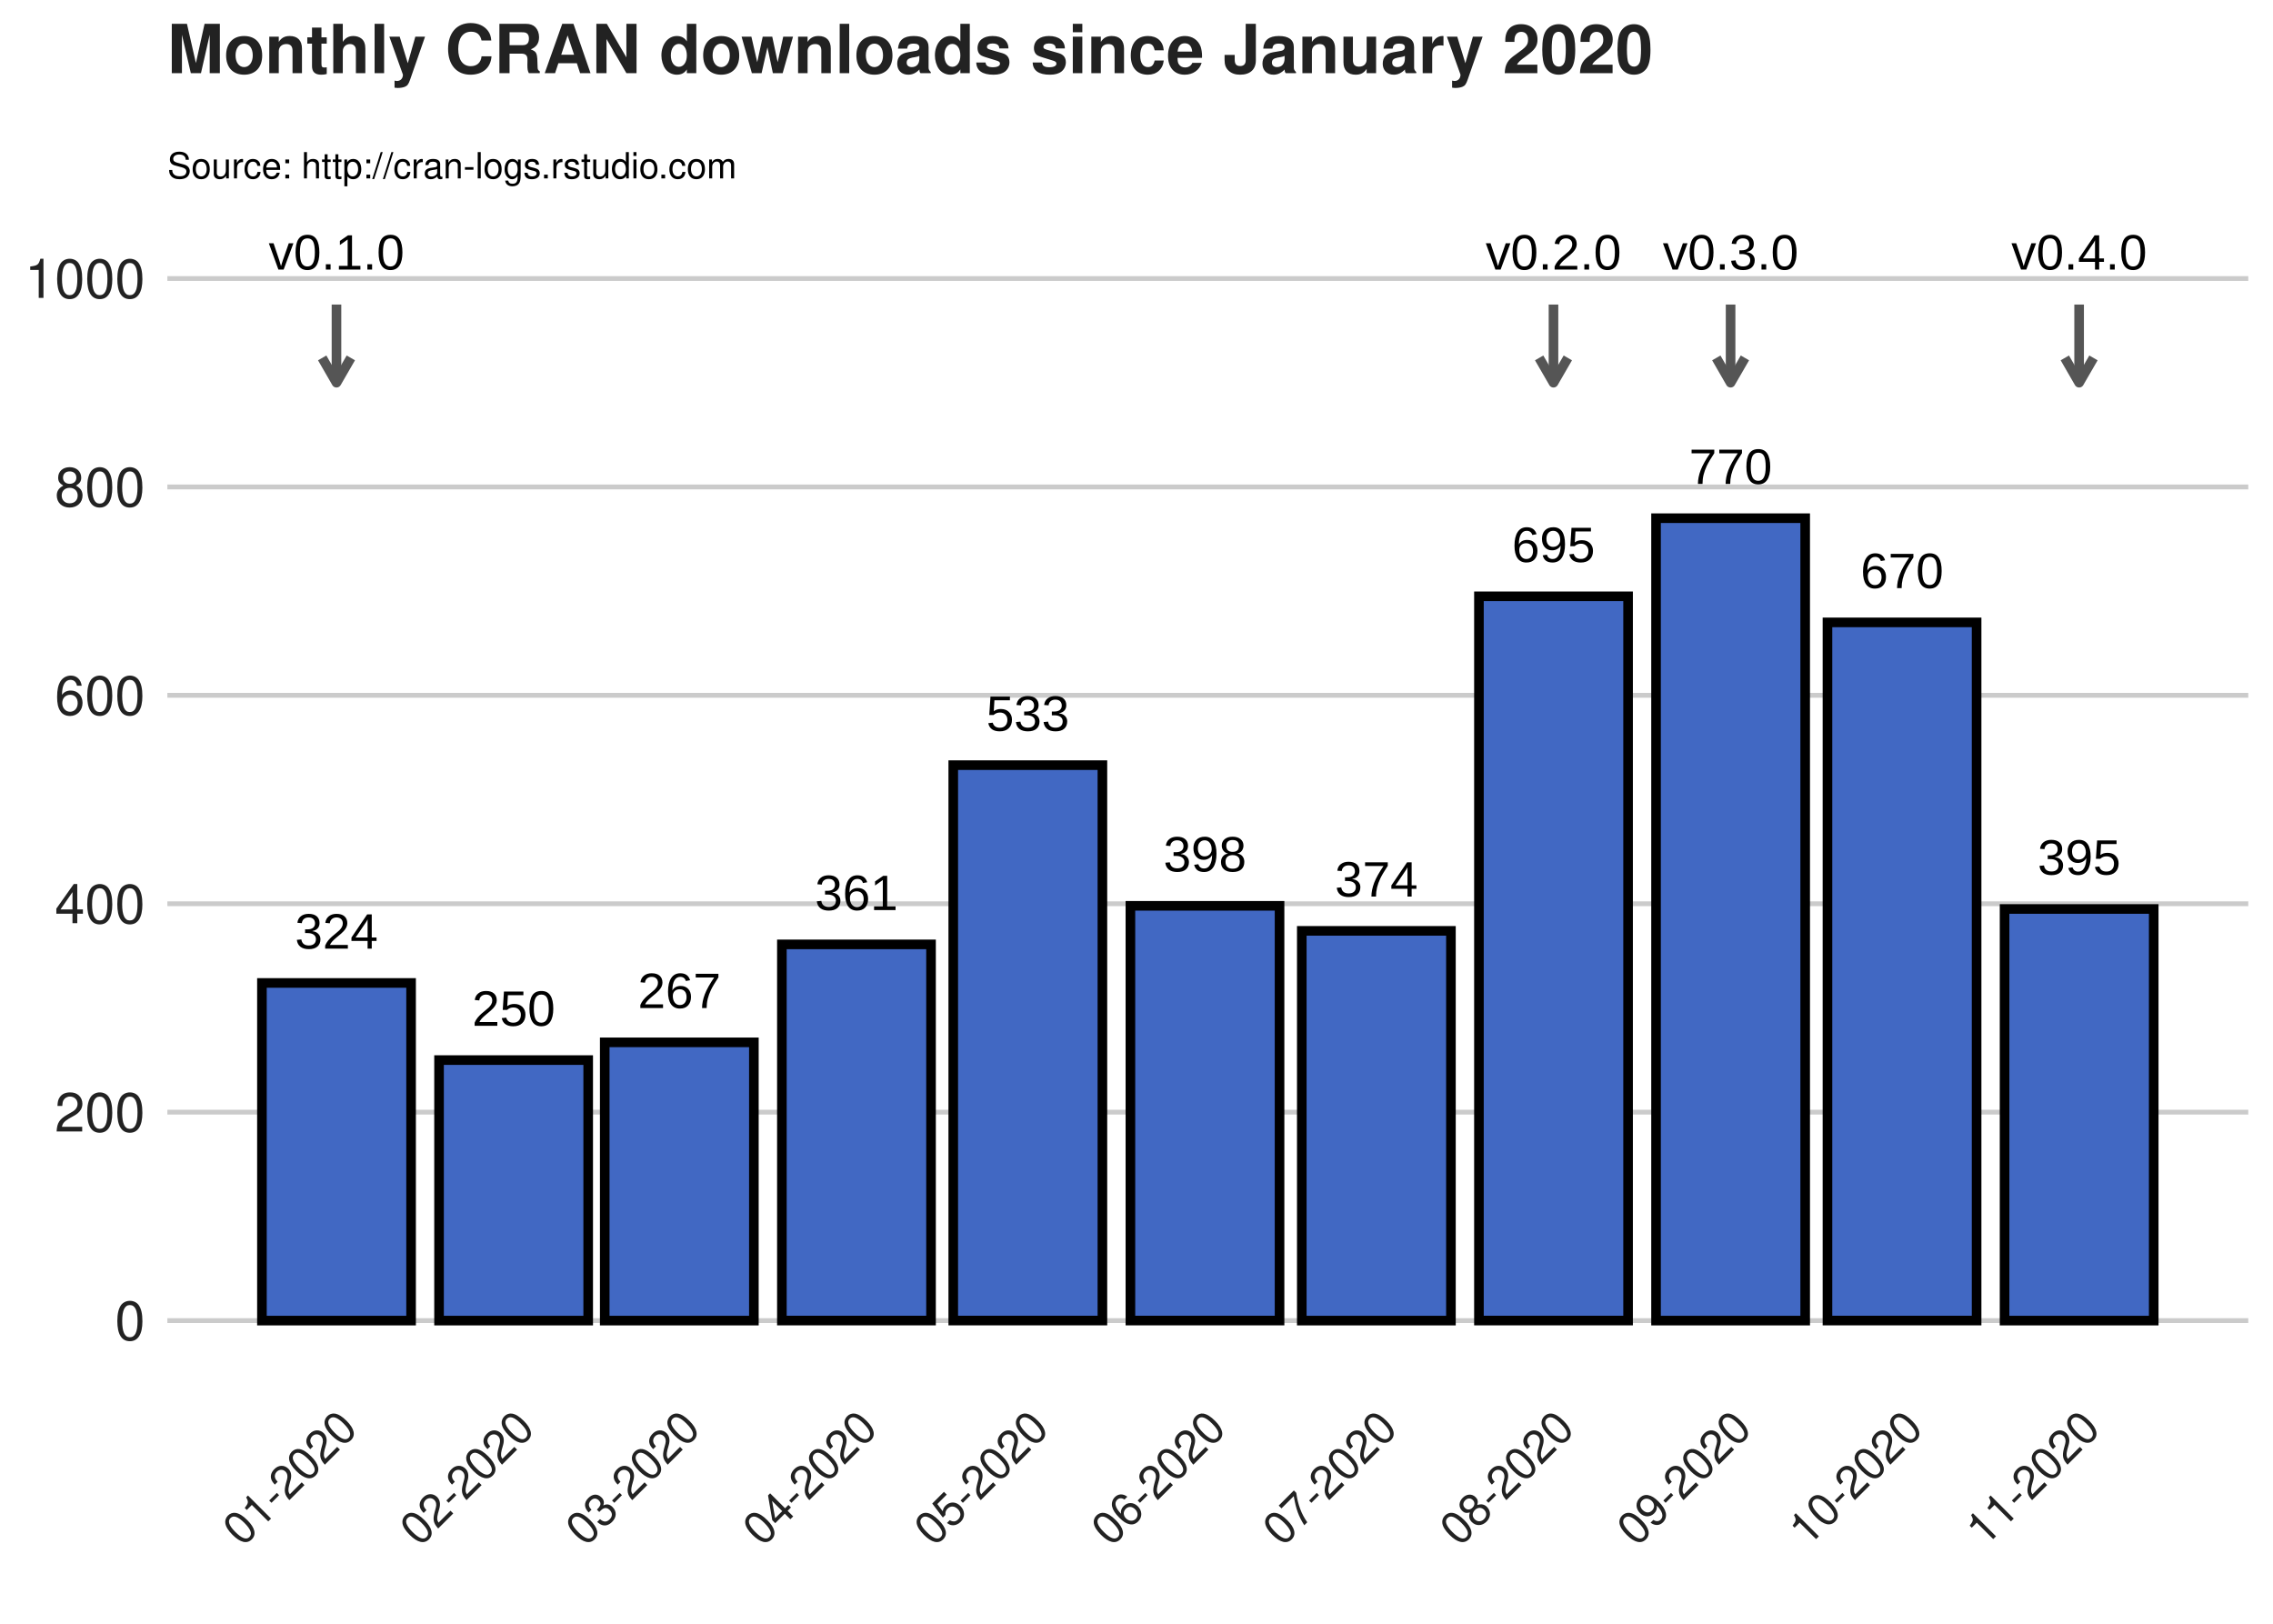
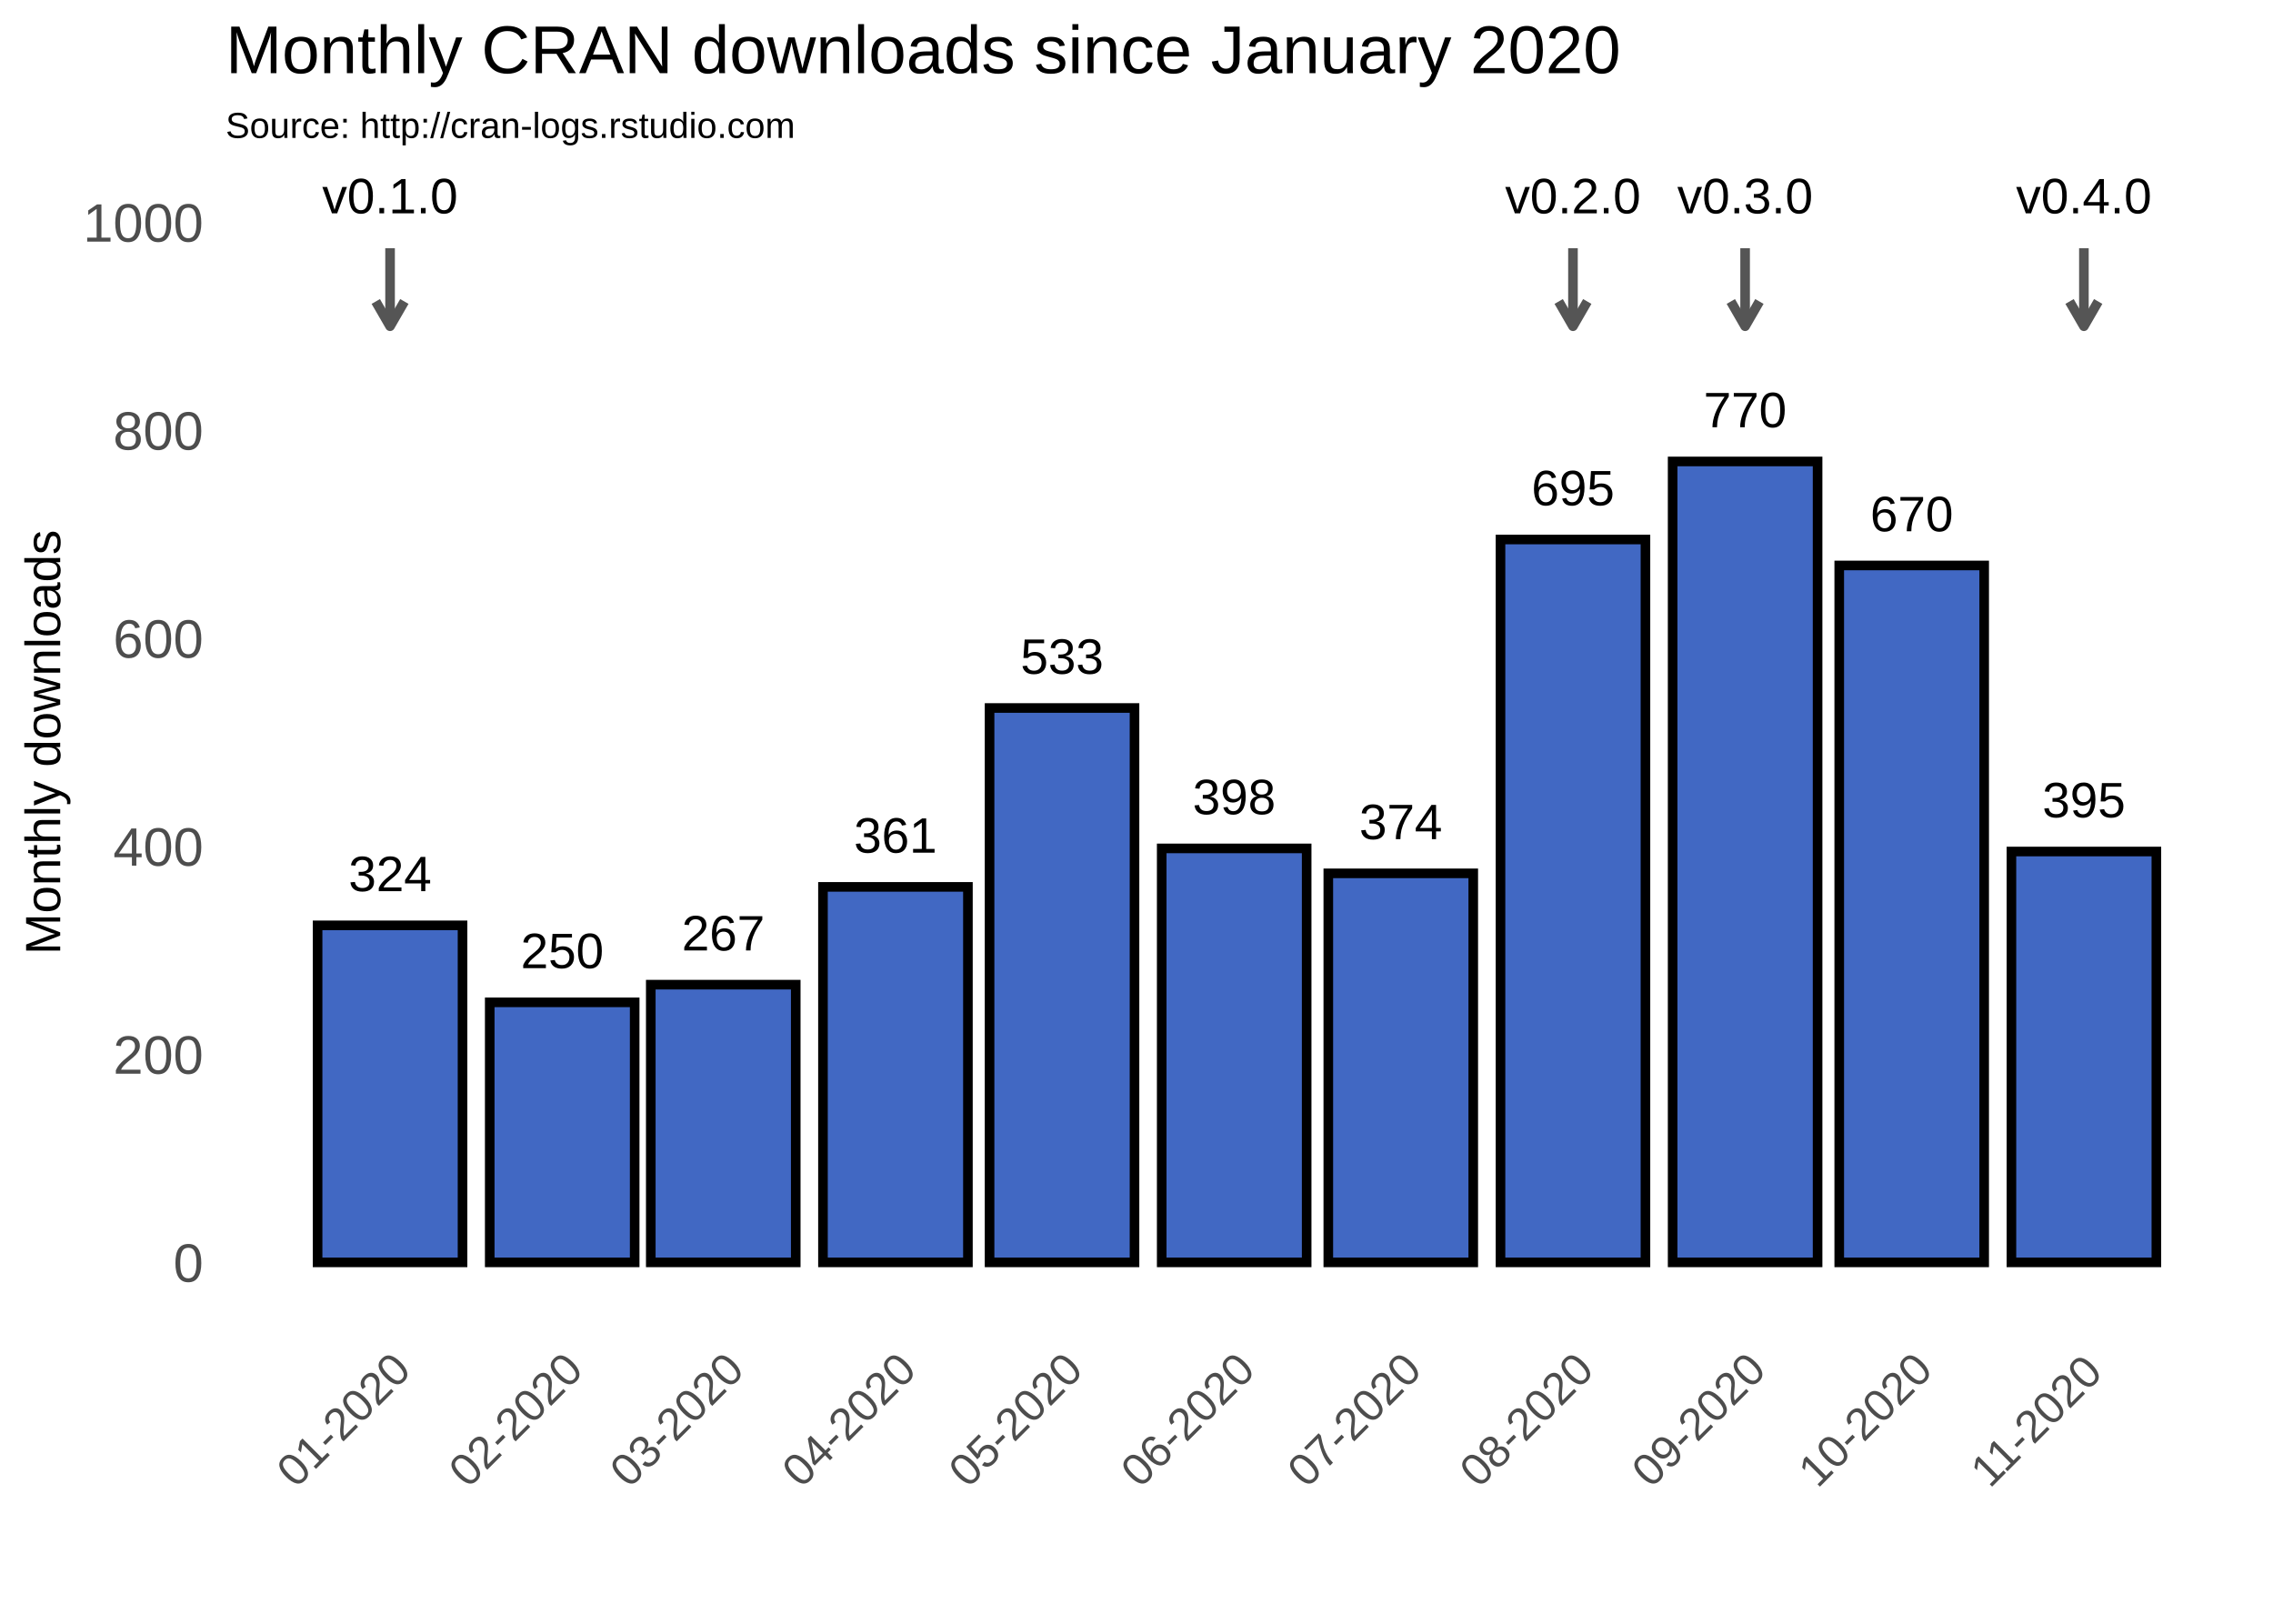
<svg xmlns="http://www.w3.org/2000/svg" viewBox="0 0 504.00 360.00">
  <defs>
    <style type="text/css">
    line, polyline, polygon, path, rect, circle {
      fill: none;
      stroke: #000000;
      stroke-linecap: round;
      stroke-linejoin: round;
      stroke-miterlimit: 10.00;
    }
  </style>
  </defs>
  <rect width="100%" height="100%" style="stroke: none; fill: #FFFFFF;" />
  <rect x="0.00" y="0" width="504.00" height="360.00" style="stroke-width: 1.07; stroke: #FFFFFF; fill: #FFFFFF;" />
  <defs>
-     <clipPath id="cpMzcuMTF8NDk4LjUyfDMwNC4zNHw1MC4yMA==">
-       <rect x="37.11" y="50.20" width="461.41" height="254.14" />
+     <clipPath id="cpNTAuMDN8NDk4LjUyfDI5MS40MXwzNy43NA==">
+       <rect x="50.03" y="37.74" width="448.49" height="253.67" />
    </clipPath>
  </defs>
-   <polyline points="37.11,292.79 498.52,292.79 " style="stroke-width: 1.07; stroke: #CBCBCB; stroke-linecap: butt;" clip-path="url(#cpMzcuMTF8NDk4LjUyfDMwNC4zNHw1MC4yMA==)" />
-   <polyline points="37.11,246.58 498.52,246.58 " style="stroke-width: 1.07; stroke: #CBCBCB; stroke-linecap: butt;" clip-path="url(#cpMzcuMTF8NDk4LjUyfDMwNC4zNHw1MC4yMA==)" />
-   <polyline points="37.11,200.37 498.52,200.37 " style="stroke-width: 1.07; stroke: #CBCBCB; stroke-linecap: butt;" clip-path="url(#cpMzcuMTF8NDk4LjUyfDMwNC4zNHw1MC4yMA==)" />
-   <polyline points="37.11,154.16 498.52,154.16 " style="stroke-width: 1.07; stroke: #CBCBCB; stroke-linecap: butt;" clip-path="url(#cpMzcuMTF8NDk4LjUyfDMwNC4zNHw1MC4yMA==)" />
-   <polyline points="37.11,107.96 498.52,107.96 " style="stroke-width: 1.07; stroke: #CBCBCB; stroke-linecap: butt;" clip-path="url(#cpMzcuMTF8NDk4LjUyfDMwNC4zNHw1MC4yMA==)" />
-   <polyline points="37.11,61.75 498.52,61.75 " style="stroke-width: 1.07; stroke: #CBCBCB; stroke-linecap: butt;" clip-path="url(#cpMzcuMTF8NDk4LjUyfDMwNC4zNHw1MC4yMA==)" />
-   <rect x="58.08" y="217.93" width="33.07" height="74.86" style="stroke-width: 2.13; stroke-linecap: square; stroke-linejoin: miter; fill: #4168C3;" clip-path="url(#cpMzcuMTF8NDk4LjUyfDMwNC4zNHw1MC4yMA==)" />
-   <rect x="97.35" y="235.03" width="33.07" height="57.76" style="stroke-width: 2.13; stroke-linecap: square; stroke-linejoin: miter; fill: #4168C3;" clip-path="url(#cpMzcuMTF8NDk4LjUyfDMwNC4zNHw1MC4yMA==)" />
-   <rect x="134.09" y="231.10" width="33.07" height="61.69" style="stroke-width: 2.13; stroke-linecap: square; stroke-linejoin: miter; fill: #4168C3;" clip-path="url(#cpMzcuMTF8NDk4LjUyfDMwNC4zNHw1MC4yMA==)" />
-   <rect x="173.37" y="209.38" width="33.07" height="83.40" style="stroke-width: 2.13; stroke-linecap: square; stroke-linejoin: miter; fill: #4168C3;" clip-path="url(#cpMzcuMTF8NDk4LjUyfDMwNC4zNHw1MC4yMA==)" />
-   <rect x="211.37" y="169.64" width="33.07" height="123.14" style="stroke-width: 2.13; stroke-linecap: square; stroke-linejoin: miter; fill: #4168C3;" clip-path="url(#cpMzcuMTF8NDk4LjUyfDMwNC4zNHw1MC4yMA==)" />
-   <rect x="250.65" y="200.83" width="33.07" height="91.95" style="stroke-width: 2.13; stroke-linecap: square; stroke-linejoin: miter; fill: #4168C3;" clip-path="url(#cpMzcuMTF8NDk4LjUyfDMwNC4zNHw1MC4yMA==)" />
-   <rect x="288.65" y="206.38" width="33.07" height="86.41" style="stroke-width: 2.13; stroke-linecap: square; stroke-linejoin: miter; fill: #4168C3;" clip-path="url(#cpMzcuMTF8NDk4LjUyfDMwNC4zNHw1MC4yMA==)" />
-   <rect x="327.93" y="132.21" width="33.07" height="160.57" style="stroke-width: 2.13; stroke-linecap: square; stroke-linejoin: miter; fill: #4168C3;" clip-path="url(#cpMzcuMTF8NDk4LjUyfDMwNC4zNHw1MC4yMA==)" />
-   <rect x="367.20" y="114.89" width="33.07" height="177.90" style="stroke-width: 2.13; stroke-linecap: square; stroke-linejoin: miter; fill: #4168C3;" clip-path="url(#cpMzcuMTF8NDk4LjUyfDMwNC4zNHw1MC4yMA==)" />
-   <rect x="405.21" y="137.99" width="33.07" height="154.79" style="stroke-width: 2.13; stroke-linecap: square; stroke-linejoin: miter; fill: #4168C3;" clip-path="url(#cpMzcuMTF8NDk4LjUyfDMwNC4zNHw1MC4yMA==)" />
-   <rect x="444.48" y="201.53" width="33.07" height="91.26" style="stroke-width: 2.13; stroke-linecap: square; stroke-linejoin: miter; fill: #4168C3;" clip-path="url(#cpMzcuMTF8NDk4LjUyfDMwNC4zNHw1MC4yMA==)" />
-   <g clip-path="url(#cpMzcuMTF8NDk4LjUyfDMwNC4zNHw1MC4yMA==)">
-     <text x="65.40" y="210.33" style="font-size: 11.04px; font-family: Arial;" textLength="18.42px" lengthAdjust="spacingAndGlyphs">324</text>
+   <polyline points="50.03,256.82 498.52,256.82 " style="stroke-width: 0.53; stroke: #FFFFFF; stroke-linecap: butt;" clip-path="url(#cpNTAuMDN8NDk4LjUyfDI5MS40MXwzNy43NA==)" />
+   <polyline points="50.03,210.70 498.52,210.70 " style="stroke-width: 0.53; stroke: #FFFFFF; stroke-linecap: butt;" clip-path="url(#cpNTAuMDN8NDk4LjUyfDI5MS40MXwzNy43NA==)" />
+   <polyline points="50.03,164.58 498.52,164.58 " style="stroke-width: 0.53; stroke: #FFFFFF; stroke-linecap: butt;" clip-path="url(#cpNTAuMDN8NDk4LjUyfDI5MS40MXwzNy43NA==)" />
+   <polyline points="50.03,118.45 498.52,118.45 " style="stroke-width: 0.53; stroke: #FFFFFF; stroke-linecap: butt;" clip-path="url(#cpNTAuMDN8NDk4LjUyfDI5MS40MXwzNy43NA==)" />
+   <polyline points="50.03,72.33 498.52,72.33 " style="stroke-width: 0.53; stroke: #FFFFFF; stroke-linecap: butt;" clip-path="url(#cpNTAuMDN8NDk4LjUyfDI5MS40MXwzNy43NA==)" />
+   <polyline points="67.40,291.41 67.40,37.74 " style="stroke-width: 0.53; stroke: #FFFFFF; stroke-linecap: butt;" clip-path="url(#cpNTAuMDN8NDk4LjUyfDI5MS40MXwzNy43NA==)" />
+   <polyline points="105.58,291.41 105.58,37.74 " style="stroke-width: 0.53; stroke: #FFFFFF; stroke-linecap: butt;" clip-path="url(#cpNTAuMDN8NDk4LjUyfDI5MS40MXwzNy43NA==)" />
+   <polyline points="142.52,291.41 142.52,37.74 " style="stroke-width: 0.53; stroke: #FFFFFF; stroke-linecap: butt;" clip-path="url(#cpNTAuMDN8NDk4LjUyfDI5MS40MXwzNy43NA==)" />
+   <polyline points="179.46,291.41 179.46,37.74 " style="stroke-width: 0.53; stroke: #FFFFFF; stroke-linecap: butt;" clip-path="url(#cpNTAuMDN8NDk4LjUyfDI5MS40MXwzNy43NA==)" />
+   <polyline points="217.02,291.41 217.02,37.74 " style="stroke-width: 0.53; stroke: #FFFFFF; stroke-linecap: butt;" clip-path="url(#cpNTAuMDN8NDk4LjUyfDI5MS40MXwzNy43NA==)" />
+   <polyline points="254.58,291.41 254.58,37.74 " style="stroke-width: 0.53; stroke: #FFFFFF; stroke-linecap: butt;" clip-path="url(#cpNTAuMDN8NDk4LjUyfDI5MS40MXwzNy43NA==)" />
+   <polyline points="292.13,291.41 292.13,37.74 " style="stroke-width: 0.53; stroke: #FFFFFF; stroke-linecap: butt;" clip-path="url(#cpNTAuMDN8NDk4LjUyfDI5MS40MXwzNy43NA==)" />
+   <polyline points="329.69,291.41 329.69,37.74 " style="stroke-width: 0.53; stroke: #FFFFFF; stroke-linecap: butt;" clip-path="url(#cpNTAuMDN8NDk4LjUyfDI5MS40MXwzNy43NA==)" />
+   <polyline points="367.86,291.41 367.86,37.74 " style="stroke-width: 0.53; stroke: #FFFFFF; stroke-linecap: butt;" clip-path="url(#cpNTAuMDN8NDk4LjUyfDI5MS40MXwzNy43NA==)" />
+   <polyline points="405.42,291.41 405.42,37.74 " style="stroke-width: 0.53; stroke: #FFFFFF; stroke-linecap: butt;" clip-path="url(#cpNTAuMDN8NDk4LjUyfDI5MS40MXwzNy43NA==)" />
+   <polyline points="442.98,291.41 442.98,37.74 " style="stroke-width: 0.53; stroke: #FFFFFF; stroke-linecap: butt;" clip-path="url(#cpNTAuMDN8NDk4LjUyfDI5MS40MXwzNy43NA==)" />
+   <polyline points="481.15,291.41 481.15,37.74 " style="stroke-width: 0.53; stroke: #FFFFFF; stroke-linecap: butt;" clip-path="url(#cpNTAuMDN8NDk4LjUyfDI5MS40MXwzNy43NA==)" />
+   <polyline points="50.03,279.88 498.52,279.88 " style="stroke-width: 1.07; stroke: #FFFFFF; stroke-linecap: butt;" clip-path="url(#cpNTAuMDN8NDk4LjUyfDI5MS40MXwzNy43NA==)" />
+   <polyline points="50.03,233.76 498.52,233.76 " style="stroke-width: 1.07; stroke: #FFFFFF; stroke-linecap: butt;" clip-path="url(#cpNTAuMDN8NDk4LjUyfDI5MS40MXwzNy43NA==)" />
+   <polyline points="50.03,187.64 498.52,187.64 " style="stroke-width: 1.07; stroke: #FFFFFF; stroke-linecap: butt;" clip-path="url(#cpNTAuMDN8NDk4LjUyfDI5MS40MXwzNy43NA==)" />
+   <polyline points="50.03,141.51 498.52,141.51 " style="stroke-width: 1.07; stroke: #FFFFFF; stroke-linecap: butt;" clip-path="url(#cpNTAuMDN8NDk4LjUyfDI5MS40MXwzNy43NA==)" />
+   <polyline points="50.03,95.39 498.52,95.39 " style="stroke-width: 1.07; stroke: #FFFFFF; stroke-linecap: butt;" clip-path="url(#cpNTAuMDN8NDk4LjUyfDI5MS40MXwzNy43NA==)" />
+   <polyline points="50.03,49.27 498.52,49.27 " style="stroke-width: 1.07; stroke: #FFFFFF; stroke-linecap: butt;" clip-path="url(#cpNTAuMDN8NDk4LjUyfDI5MS40MXwzNy43NA==)" />
+   <polyline points="86.49,291.41 86.49,37.74 " style="stroke-width: 1.07; stroke: #FFFFFF; stroke-linecap: butt;" clip-path="url(#cpNTAuMDN8NDk4LjUyfDI5MS40MXwzNy43NA==)" />
+   <polyline points="124.66,291.41 124.66,37.74 " style="stroke-width: 1.07; stroke: #FFFFFF; stroke-linecap: butt;" clip-path="url(#cpNTAuMDN8NDk4LjUyfDI5MS40MXwzNy43NA==)" />
+   <polyline points="160.37,291.41 160.37,37.74 " style="stroke-width: 1.07; stroke: #FFFFFF; stroke-linecap: butt;" clip-path="url(#cpNTAuMDN8NDk4LjUyfDI5MS40MXwzNy43NA==)" />
+   <polyline points="198.55,291.41 198.55,37.74 " style="stroke-width: 1.07; stroke: #FFFFFF; stroke-linecap: butt;" clip-path="url(#cpNTAuMDN8NDk4LjUyfDI5MS40MXwzNy43NA==)" />
+   <polyline points="235.49,291.41 235.49,37.74 " style="stroke-width: 1.07; stroke: #FFFFFF; stroke-linecap: butt;" clip-path="url(#cpNTAuMDN8NDk4LjUyfDI5MS40MXwzNy43NA==)" />
+   <polyline points="273.66,291.41 273.66,37.74 " style="stroke-width: 1.07; stroke: #FFFFFF; stroke-linecap: butt;" clip-path="url(#cpNTAuMDN8NDk4LjUyfDI5MS40MXwzNy43NA==)" />
+   <polyline points="310.60,291.41 310.60,37.74 " style="stroke-width: 1.07; stroke: #FFFFFF; stroke-linecap: butt;" clip-path="url(#cpNTAuMDN8NDk4LjUyfDI5MS40MXwzNy43NA==)" />
+   <polyline points="348.78,291.41 348.78,37.74 " style="stroke-width: 1.07; stroke: #FFFFFF; stroke-linecap: butt;" clip-path="url(#cpNTAuMDN8NDk4LjUyfDI5MS40MXwzNy43NA==)" />
+   <polyline points="386.95,291.41 386.95,37.74 " style="stroke-width: 1.07; stroke: #FFFFFF; stroke-linecap: butt;" clip-path="url(#cpNTAuMDN8NDk4LjUyfDI5MS40MXwzNy43NA==)" />
+   <polyline points="423.89,291.41 423.89,37.74 " style="stroke-width: 1.07; stroke: #FFFFFF; stroke-linecap: butt;" clip-path="url(#cpNTAuMDN8NDk4LjUyfDI5MS40MXwzNy43NA==)" />
+   <polyline points="462.07,291.41 462.07,37.74 " style="stroke-width: 1.07; stroke: #FFFFFF; stroke-linecap: butt;" clip-path="url(#cpNTAuMDN8NDk4LjUyfDI5MS40MXwzNy43NA==)" />
+   <rect x="70.42" y="205.16" width="32.14" height="74.72" style="stroke-width: 2.13; stroke-linecap: square; stroke-linejoin: miter; fill: #4168C3;" clip-path="url(#cpNTAuMDN8NDk4LjUyfDI5MS40MXwzNy43NA==)" />
+   <rect x="108.59" y="222.23" width="32.14" height="57.65" style="stroke-width: 2.13; stroke-linecap: square; stroke-linejoin: miter; fill: #4168C3;" clip-path="url(#cpNTAuMDN8NDk4LjUyfDI5MS40MXwzNy43NA==)" />
+   <rect x="144.30" y="218.31" width="32.14" height="61.57" style="stroke-width: 2.13; stroke-linecap: square; stroke-linejoin: miter; fill: #4168C3;" clip-path="url(#cpNTAuMDN8NDk4LjUyfDI5MS40MXwzNy43NA==)" />
+   <rect x="182.48" y="196.63" width="32.14" height="83.25" style="stroke-width: 2.13; stroke-linecap: square; stroke-linejoin: miter; fill: #4168C3;" clip-path="url(#cpNTAuMDN8NDk4LjUyfDI5MS40MXwzNy43NA==)" />
+   <rect x="219.42" y="156.97" width="32.14" height="122.91" style="stroke-width: 2.13; stroke-linecap: square; stroke-linejoin: miter; fill: #4168C3;" clip-path="url(#cpNTAuMDN8NDk4LjUyfDI5MS40MXwzNy43NA==)" />
+   <rect x="257.59" y="188.10" width="32.14" height="91.78" style="stroke-width: 2.13; stroke-linecap: square; stroke-linejoin: miter; fill: #4168C3;" clip-path="url(#cpNTAuMDN8NDk4LjUyfDI5MS40MXwzNy43NA==)" />
+   <rect x="294.53" y="193.63" width="32.14" height="86.25" style="stroke-width: 2.13; stroke-linecap: square; stroke-linejoin: miter; fill: #4168C3;" clip-path="url(#cpNTAuMDN8NDk4LjUyfDI5MS40MXwzNy43NA==)" />
+   <rect x="332.71" y="119.61" width="32.14" height="160.27" style="stroke-width: 2.13; stroke-linecap: square; stroke-linejoin: miter; fill: #4168C3;" clip-path="url(#cpNTAuMDN8NDk4LjUyfDI5MS40MXwzNy43NA==)" />
+   <rect x="370.88" y="102.31" width="32.14" height="177.57" style="stroke-width: 2.13; stroke-linecap: square; stroke-linejoin: miter; fill: #4168C3;" clip-path="url(#cpNTAuMDN8NDk4LjUyfDI5MS40MXwzNy43NA==)" />
+   <rect x="407.82" y="125.37" width="32.14" height="154.51" style="stroke-width: 2.13; stroke-linecap: square; stroke-linejoin: miter; fill: #4168C3;" clip-path="url(#cpNTAuMDN8NDk4LjUyfDI5MS40MXwzNy43NA==)" />
+   <rect x="446.00" y="188.79" width="32.14" height="91.09" style="stroke-width: 2.13; stroke-linecap: square; stroke-linejoin: miter; fill: #4168C3;" clip-path="url(#cpNTAuMDN8NDk4LjUyfDI5MS40MXwzNy43NA==)" />
+   <g clip-path="url(#cpNTAuMDN8NDk4LjUyfDI5MS40MXwzNy43NA==)">
+     <text x="77.28" y="197.58" style="font-size: 11.04px; font-family: Arial;" textLength="18.42px" lengthAdjust="spacingAndGlyphs">324</text>
  </g>
-   <g clip-path="url(#cpMzcuMTF8NDk4LjUyfDMwNC4zNHw1MC4yMA==)">
-     <text x="104.68" y="227.43" style="font-size: 11.04px; font-family: Arial;" textLength="18.42px" lengthAdjust="spacingAndGlyphs">250</text>
+   <g clip-path="url(#cpNTAuMDN8NDk4LjUyfDI5MS40MXwzNy43NA==)">
+     <text x="115.45" y="214.65" style="font-size: 11.04px; font-family: Arial;" textLength="18.42px" lengthAdjust="spacingAndGlyphs">250</text>
  </g>
-   <g clip-path="url(#cpMzcuMTF8NDk4LjUyfDMwNC4zNHw1MC4yMA==)">
-     <text x="141.42" y="223.50" style="font-size: 11.04px; font-family: Arial;" textLength="18.42px" lengthAdjust="spacingAndGlyphs">267</text>
+   <g clip-path="url(#cpNTAuMDN8NDk4LjUyfDI5MS40MXwzNy43NA==)">
+     <text x="151.16" y="210.73" style="font-size: 11.04px; font-family: Arial;" textLength="18.42px" lengthAdjust="spacingAndGlyphs">267</text>
  </g>
-   <g clip-path="url(#cpMzcuMTF8NDk4LjUyfDMwNC4zNHw1MC4yMA==)">
-     <text x="180.69" y="201.78" style="font-size: 11.04px; font-family: Arial;" textLength="18.42px" lengthAdjust="spacingAndGlyphs">361</text>
+   <g clip-path="url(#cpNTAuMDN8NDk4LjUyfDI5MS40MXwzNy43NA==)">
+     <text x="189.34" y="189.05" style="font-size: 11.04px; font-family: Arial;" textLength="18.42px" lengthAdjust="spacingAndGlyphs">361</text>
  </g>
-   <g clip-path="url(#cpMzcuMTF8NDk4LjUyfDMwNC4zNHw1MC4yMA==)">
-     <text x="218.70" y="162.04" style="font-size: 11.04px; font-family: Arial;" textLength="18.42px" lengthAdjust="spacingAndGlyphs">533</text>
+   <g clip-path="url(#cpNTAuMDN8NDk4LjUyfDI5MS40MXwzNy43NA==)">
+     <text x="226.28" y="149.39" style="font-size: 11.04px; font-family: Arial;" textLength="18.42px" lengthAdjust="spacingAndGlyphs">533</text>
  </g>
-   <g clip-path="url(#cpMzcuMTF8NDk4LjUyfDMwNC4zNHw1MC4yMA==)">
-     <text x="257.97" y="193.23" style="font-size: 11.04px; font-family: Arial;" textLength="18.42px" lengthAdjust="spacingAndGlyphs">398</text>
+   <g clip-path="url(#cpNTAuMDN8NDk4LjUyfDI5MS40MXwzNy43NA==)">
+     <text x="264.45" y="180.52" style="font-size: 11.04px; font-family: Arial;" textLength="18.42px" lengthAdjust="spacingAndGlyphs">398</text>
  </g>
-   <g clip-path="url(#cpMzcuMTF8NDk4LjUyfDMwNC4zNHw1MC4yMA==)">
-     <text x="295.98" y="198.78" style="font-size: 11.04px; font-family: Arial;" textLength="18.42px" lengthAdjust="spacingAndGlyphs">374</text>
+   <g clip-path="url(#cpNTAuMDN8NDk4LjUyfDI5MS40MXwzNy43NA==)">
+     <text x="301.39" y="186.05" style="font-size: 11.04px; font-family: Arial;" textLength="18.42px" lengthAdjust="spacingAndGlyphs">374</text>
  </g>
-   <g clip-path="url(#cpMzcuMTF8NDk4LjUyfDMwNC4zNHw1MC4yMA==)">
-     <text x="335.25" y="124.61" style="font-size: 11.04px; font-family: Arial;" textLength="18.42px" lengthAdjust="spacingAndGlyphs">695</text>
+   <g clip-path="url(#cpNTAuMDN8NDk4LjUyfDI5MS40MXwzNy43NA==)">
+     <text x="339.57" y="112.03" style="font-size: 11.04px; font-family: Arial;" textLength="18.42px" lengthAdjust="spacingAndGlyphs">695</text>
  </g>
-   <g clip-path="url(#cpMzcuMTF8NDk4LjUyfDMwNC4zNHw1MC4yMA==)">
-     <text x="374.52" y="107.29" style="font-size: 11.04px; font-family: Arial;" textLength="18.42px" lengthAdjust="spacingAndGlyphs">770</text>
+   <g clip-path="url(#cpNTAuMDN8NDk4LjUyfDI5MS40MXwzNy43NA==)">
+     <text x="377.74" y="94.73" style="font-size: 11.04px; font-family: Arial;" textLength="18.42px" lengthAdjust="spacingAndGlyphs">770</text>
  </g>
-   <g clip-path="url(#cpMzcuMTF8NDk4LjUyfDMwNC4zNHw1MC4yMA==)">
-     <text x="412.53" y="130.39" style="font-size: 11.04px; font-family: Arial;" textLength="18.42px" lengthAdjust="spacingAndGlyphs">670</text>
+   <g clip-path="url(#cpNTAuMDN8NDk4LjUyfDI5MS40MXwzNy43NA==)">
+     <text x="414.68" y="117.79" style="font-size: 11.04px; font-family: Arial;" textLength="18.42px" lengthAdjust="spacingAndGlyphs">670</text>
  </g>
-   <g clip-path="url(#cpMzcuMTF8NDk4LjUyfDMwNC4zNHw1MC4yMA==)">
-     <text x="451.80" y="193.92" style="font-size: 11.04px; font-family: Arial;" textLength="18.42px" lengthAdjust="spacingAndGlyphs">395</text>
+   <g clip-path="url(#cpNTAuMDN8NDk4LjUyfDI5MS40MXwzNy43NA==)">
+     <text x="452.86" y="181.21" style="font-size: 11.04px; font-family: Arial;" textLength="18.42px" lengthAdjust="spacingAndGlyphs">395</text>
  </g>
-   <line x1="74.61" y1="67.52" x2="74.61" y2="84.85" style="stroke-width: 2.13; stroke: #555555; stroke-linecap: butt;" clip-path="url(#cpMzcuMTF8NDk4LjUyfDMwNC4zNHw1MC4yMA==)" />
-   <polyline points="71.44,79.35 74.61,84.85 77.79,79.35 " style="stroke-width: 2.13; stroke: #555555; stroke-linecap: butt;" clip-path="url(#cpMzcuMTF8NDk4LjUyfDMwNC4zNHw1MC4yMA==)" />
-   <line x1="344.46" y1="67.52" x2="344.46" y2="84.85" style="stroke-width: 2.13; stroke: #555555; stroke-linecap: butt;" clip-path="url(#cpMzcuMTF8NDk4LjUyfDMwNC4zNHw1MC4yMA==)" />
-   <polyline points="341.28,79.35 344.46,84.85 347.64,79.35 " style="stroke-width: 2.13; stroke: #555555; stroke-linecap: butt;" clip-path="url(#cpMzcuMTF8NDk4LjUyfDMwNC4zNHw1MC4yMA==)" />
-   <line x1="383.73" y1="67.52" x2="383.73" y2="84.85" style="stroke-width: 2.13; stroke: #555555; stroke-linecap: butt;" clip-path="url(#cpMzcuMTF8NDk4LjUyfDMwNC4zNHw1MC4yMA==)" />
-   <polyline points="380.56,79.35 383.73,84.85 386.91,79.35 " style="stroke-width: 2.13; stroke: #555555; stroke-linecap: butt;" clip-path="url(#cpMzcuMTF8NDk4LjUyfDMwNC4zNHw1MC4yMA==)" />
-   <line x1="461.01" y1="67.52" x2="461.01" y2="84.85" style="stroke-width: 2.13; stroke: #555555; stroke-linecap: butt;" clip-path="url(#cpMzcuMTF8NDk4LjUyfDMwNC4zNHw1MC4yMA==)" />
-   <polyline points="457.84,79.35 461.01,84.85 464.19,79.35 " style="stroke-width: 2.13; stroke: #555555; stroke-linecap: butt;" clip-path="url(#cpMzcuMTF8NDk4LjUyfDMwNC4zNHw1MC4yMA==)" />
-   <g clip-path="url(#cpMzcuMTF8NDk4LjUyfDMwNC4zNHw1MC4yMA==)">
-     <text x="59.58" y="59.77" style="font-size: 11.04px; font-family: Arial;" textLength="30.07px" lengthAdjust="spacingAndGlyphs">v0.1.0</text>
+   <line x1="86.49" y1="55.04" x2="86.49" y2="72.33" style="stroke-width: 2.13; stroke: #555555; stroke-linecap: butt;" clip-path="url(#cpNTAuMDN8NDk4LjUyfDI5MS40MXwzNy43NA==)" />
+   <polyline points="83.32,66.84 86.49,72.33 89.66,66.84 " style="stroke-width: 2.13; stroke: #555555; stroke-linecap: butt;" clip-path="url(#cpNTAuMDN8NDk4LjUyfDI5MS40MXwzNy43NA==)" />
+   <line x1="348.78" y1="55.04" x2="348.78" y2="72.33" style="stroke-width: 2.13; stroke: #555555; stroke-linecap: butt;" clip-path="url(#cpNTAuMDN8NDk4LjUyfDI5MS40MXwzNy43NA==)" />
+   <polyline points="345.61,66.84 348.78,72.33 351.95,66.84 " style="stroke-width: 2.13; stroke: #555555; stroke-linecap: butt;" clip-path="url(#cpNTAuMDN8NDk4LjUyfDI5MS40MXwzNy43NA==)" />
+   <line x1="386.95" y1="55.04" x2="386.95" y2="72.33" style="stroke-width: 2.13; stroke: #555555; stroke-linecap: butt;" clip-path="url(#cpNTAuMDN8NDk4LjUyfDI5MS40MXwzNy43NA==)" />
+   <polyline points="383.78,66.84 386.95,72.33 390.12,66.84 " style="stroke-width: 2.13; stroke: #555555; stroke-linecap: butt;" clip-path="url(#cpNTAuMDN8NDk4LjUyfDI5MS40MXwzNy43NA==)" />
+   <line x1="462.07" y1="55.04" x2="462.07" y2="72.33" style="stroke-width: 2.13; stroke: #555555; stroke-linecap: butt;" clip-path="url(#cpNTAuMDN8NDk4LjUyfDI5MS40MXwzNy43NA==)" />
+   <polyline points="458.89,66.84 462.07,72.33 465.24,66.84 " style="stroke-width: 2.13; stroke: #555555; stroke-linecap: butt;" clip-path="url(#cpNTAuMDN8NDk4LjUyfDI5MS40MXwzNy43NA==)" />
+   <g clip-path="url(#cpNTAuMDN8NDk4LjUyfDI5MS40MXwzNy43NA==)">
+     <text x="71.45" y="47.30" style="font-size: 11.04px; font-family: Arial;" textLength="30.07px" lengthAdjust="spacingAndGlyphs">v0.1.0</text>
  </g>
-   <g clip-path="url(#cpMzcuMTF8NDk4LjUyfDMwNC4zNHw1MC4yMA==)">
-     <text x="329.42" y="59.77" style="font-size: 11.04px; font-family: Arial;" textLength="30.07px" lengthAdjust="spacingAndGlyphs">v0.2.0</text>
+   <g clip-path="url(#cpNTAuMDN8NDk4LjUyfDI5MS40MXwzNy43NA==)">
+     <text x="333.74" y="47.30" style="font-size: 11.04px; font-family: Arial;" textLength="30.07px" lengthAdjust="spacingAndGlyphs">v0.2.0</text>
  </g>
-   <g clip-path="url(#cpMzcuMTF8NDk4LjUyfDMwNC4zNHw1MC4yMA==)">
-     <text x="368.70" y="59.77" style="font-size: 11.04px; font-family: Arial;" textLength="30.07px" lengthAdjust="spacingAndGlyphs">v0.3.0</text>
+   <g clip-path="url(#cpNTAuMDN8NDk4LjUyfDI5MS40MXwzNy43NA==)">
+     <text x="371.91" y="47.30" style="font-size: 11.04px; font-family: Arial;" textLength="30.07px" lengthAdjust="spacingAndGlyphs">v0.3.0</text>
  </g>
-   <g clip-path="url(#cpMzcuMTF8NDk4LjUyfDMwNC4zNHw1MC4yMA==)">
-     <text x="445.98" y="59.77" style="font-size: 11.04px; font-family: Arial;" textLength="30.07px" lengthAdjust="spacingAndGlyphs">v0.4.0</text>
+   <g clip-path="url(#cpNTAuMDN8NDk4LjUyfDI5MS40MXwzNy43NA==)">
+     <text x="447.03" y="47.30" style="font-size: 11.04px; font-family: Arial;" textLength="30.07px" lengthAdjust="spacingAndGlyphs">v0.4.0</text>
  </g>
  <defs>
    <clipPath id="cpMC4wMHw1MDQuMDB8MzYwLjAwfDAuMDA=">
      <rect x="0.00" y="0.00" width="504.00" height="360.00" />
    </clipPath>
  </defs>
  <g clip-path="url(#cpMC4wMHw1MDQuMDB8MzYwLjAwfDAuMDA=)">
-     <text x="25.50" y="297.08" style="font-size: 12.00px; fill: #222222; font-family: Helvetica;" textLength="6.67px" lengthAdjust="spacingAndGlyphs">0</text>
+     <text x="38.43" y="284.17" style="font-size: 12.00px; fill: #4D4D4D; font-family: Arial;" textLength="6.67px" lengthAdjust="spacingAndGlyphs">0</text>
  </g>
  <g clip-path="url(#cpMC4wMHw1MDQuMDB8MzYwLjAwfDAuMDA=)">
-     <text x="12.15" y="250.87" style="font-size: 12.00px; fill: #222222; font-family: Helvetica;" textLength="20.02px" lengthAdjust="spacingAndGlyphs">200</text>
+     <text x="25.08" y="238.05" style="font-size: 12.00px; fill: #4D4D4D; font-family: Arial;" textLength="20.02px" lengthAdjust="spacingAndGlyphs">200</text>
  </g>
  <g clip-path="url(#cpMC4wMHw1MDQuMDB8MzYwLjAwfDAuMDA=)">
-     <text x="12.15" y="204.67" style="font-size: 12.00px; fill: #222222; font-family: Helvetica;" textLength="20.02px" lengthAdjust="spacingAndGlyphs">400</text>
+     <text x="25.08" y="191.93" style="font-size: 12.00px; fill: #4D4D4D; font-family: Arial;" textLength="20.02px" lengthAdjust="spacingAndGlyphs">400</text>
  </g>
  <g clip-path="url(#cpMC4wMHw1MDQuMDB8MzYwLjAwfDAuMDA=)">
-     <text x="12.15" y="158.46" style="font-size: 12.00px; fill: #222222; font-family: Helvetica;" textLength="20.02px" lengthAdjust="spacingAndGlyphs">600</text>
+     <text x="25.08" y="145.81" style="font-size: 12.00px; fill: #4D4D4D; font-family: Arial;" textLength="20.02px" lengthAdjust="spacingAndGlyphs">600</text>
  </g>
  <g clip-path="url(#cpMC4wMHw1MDQuMDB8MzYwLjAwfDAuMDA=)">
-     <text x="12.15" y="112.25" style="font-size: 12.00px; fill: #222222; font-family: Helvetica;" textLength="20.02px" lengthAdjust="spacingAndGlyphs">800</text>
+     <text x="25.08" y="99.69" style="font-size: 12.00px; fill: #4D4D4D; font-family: Arial;" textLength="20.02px" lengthAdjust="spacingAndGlyphs">800</text>
  </g>
  <g clip-path="url(#cpMC4wMHw1MDQuMDB8MzYwLjAwfDAuMDA=)">
-     <text x="5.48" y="66.04" style="font-size: 12.00px; fill: #222222; font-family: Helvetica;" textLength="26.70px" lengthAdjust="spacingAndGlyphs">1000</text>
+     <text x="18.41" y="53.57" style="font-size: 12.00px; fill: #4D4D4D; font-family: Arial;" textLength="26.70px" lengthAdjust="spacingAndGlyphs">1000</text>
  </g>
  <g clip-path="url(#cpMC4wMHw1MDQuMDB8MzYwLjAwfDAuMDA=)">
-     <text transform="translate(53.72,343.07) rotate(-45)" style="font-size: 10.00px; fill: #222222; font-family: Helvetica;" textLength="36.70px" lengthAdjust="spacingAndGlyphs">01-2020</text>
+     <text transform="translate(65.60,330.14) rotate(-45)" style="font-size: 10.00px; fill: #4D4D4D; font-family: Arial;" textLength="36.70px" lengthAdjust="spacingAndGlyphs">01-2020</text>
  </g>
  <g clip-path="url(#cpMC4wMHw1MDQuMDB8MzYwLjAwfDAuMDA=)">
-     <text transform="translate(93.00,343.07) rotate(-45)" style="font-size: 10.00px; fill: #222222; font-family: Helvetica;" textLength="36.70px" lengthAdjust="spacingAndGlyphs">02-2020</text>
+     <text transform="translate(103.77,330.14) rotate(-45)" style="font-size: 10.00px; fill: #4D4D4D; font-family: Arial;" textLength="36.70px" lengthAdjust="spacingAndGlyphs">02-2020</text>
  </g>
  <g clip-path="url(#cpMC4wMHw1MDQuMDB8MzYwLjAwfDAuMDA=)">
-     <text transform="translate(129.74,343.07) rotate(-45)" style="font-size: 10.00px; fill: #222222; font-family: Helvetica;" textLength="36.70px" lengthAdjust="spacingAndGlyphs">03-2020</text>
+     <text transform="translate(139.49,330.14) rotate(-45)" style="font-size: 10.00px; fill: #4D4D4D; font-family: Arial;" textLength="36.70px" lengthAdjust="spacingAndGlyphs">03-2020</text>
  </g>
  <g clip-path="url(#cpMC4wMHw1MDQuMDB8MzYwLjAwfDAuMDA=)">
-     <text transform="translate(169.01,343.07) rotate(-45)" style="font-size: 10.00px; fill: #222222; font-family: Helvetica;" textLength="36.70px" lengthAdjust="spacingAndGlyphs">04-2020</text>
+     <text transform="translate(177.66,330.14) rotate(-45)" style="font-size: 10.00px; fill: #4D4D4D; font-family: Arial;" textLength="36.70px" lengthAdjust="spacingAndGlyphs">04-2020</text>
  </g>
  <g clip-path="url(#cpMC4wMHw1MDQuMDB8MzYwLjAwfDAuMDA=)">
-     <text transform="translate(207.02,343.07) rotate(-45)" style="font-size: 10.00px; fill: #222222; font-family: Helvetica;" textLength="36.70px" lengthAdjust="spacingAndGlyphs">05-2020</text>
+     <text transform="translate(214.60,330.14) rotate(-45)" style="font-size: 10.00px; fill: #4D4D4D; font-family: Arial;" textLength="36.70px" lengthAdjust="spacingAndGlyphs">05-2020</text>
  </g>
  <g clip-path="url(#cpMC4wMHw1MDQuMDB8MzYwLjAwfDAuMDA=)">
-     <text transform="translate(246.29,343.07) rotate(-45)" style="font-size: 10.00px; fill: #222222; font-family: Helvetica;" textLength="36.70px" lengthAdjust="spacingAndGlyphs">06-2020</text>
+     <text transform="translate(252.77,330.14) rotate(-45)" style="font-size: 10.00px; fill: #4D4D4D; font-family: Arial;" textLength="36.70px" lengthAdjust="spacingAndGlyphs">06-2020</text>
  </g>
  <g clip-path="url(#cpMC4wMHw1MDQuMDB8MzYwLjAwfDAuMDA=)">
-     <text transform="translate(284.30,343.07) rotate(-45)" style="font-size: 10.00px; fill: #222222; font-family: Helvetica;" textLength="36.70px" lengthAdjust="spacingAndGlyphs">07-2020</text>
+     <text transform="translate(289.72,330.14) rotate(-45)" style="font-size: 10.00px; fill: #4D4D4D; font-family: Arial;" textLength="36.70px" lengthAdjust="spacingAndGlyphs">07-2020</text>
  </g>
  <g clip-path="url(#cpMC4wMHw1MDQuMDB8MzYwLjAwfDAuMDA=)">
-     <text transform="translate(323.57,343.07) rotate(-45)" style="font-size: 10.00px; fill: #222222; font-family: Helvetica;" textLength="36.70px" lengthAdjust="spacingAndGlyphs">08-2020</text>
+     <text transform="translate(327.89,330.14) rotate(-45)" style="font-size: 10.00px; fill: #4D4D4D; font-family: Arial;" textLength="36.70px" lengthAdjust="spacingAndGlyphs">08-2020</text>
  </g>
  <g clip-path="url(#cpMC4wMHw1MDQuMDB8MzYwLjAwfDAuMDA=)">
-     <text transform="translate(362.85,343.07) rotate(-45)" style="font-size: 10.00px; fill: #222222; font-family: Helvetica;" textLength="36.70px" lengthAdjust="spacingAndGlyphs">09-2020</text>
+     <text transform="translate(366.06,330.14) rotate(-45)" style="font-size: 10.00px; fill: #4D4D4D; font-family: Arial;" textLength="36.70px" lengthAdjust="spacingAndGlyphs">09-2020</text>
  </g>
  <g clip-path="url(#cpMC4wMHw1MDQuMDB8MzYwLjAwfDAuMDA=)">
-     <text transform="translate(400.85,343.07) rotate(-45)" style="font-size: 10.00px; fill: #222222; font-family: Helvetica;" textLength="36.70px" lengthAdjust="spacingAndGlyphs">10-2020</text>
+     <text transform="translate(403.00,330.14) rotate(-45)" style="font-size: 10.00px; fill: #4D4D4D; font-family: Arial;" textLength="36.70px" lengthAdjust="spacingAndGlyphs">10-2020</text>
  </g>
  <g clip-path="url(#cpMC4wMHw1MDQuMDB8MzYwLjAwfDAuMDA=)">
-     <text transform="translate(440.13,343.07) rotate(-45)" style="font-size: 10.00px; fill: #222222; font-family: Helvetica;" textLength="36.70px" lengthAdjust="spacingAndGlyphs">11-2020</text>
+     <text transform="translate(441.18,330.14) rotate(-45)" style="font-size: 10.00px; fill: #4D4D4D; font-family: Arial;" textLength="36.70px" lengthAdjust="spacingAndGlyphs">11-2020</text>
  </g>
  <g clip-path="url(#cpMC4wMHw1MDQuMDB8MzYwLjAwfDAuMDA=)">
-     <text x="37.11" y="39.55" style="font-size: 8.00px; font-family: Helvetica;" textLength="126.28px" lengthAdjust="spacingAndGlyphs">Source: http://cran-logs.rstudio.com</text>
+     <text transform="translate(13.35,211.66) rotate(-90)" style="font-size: 11.00px; font-family: Arial;" textLength="94.17px" lengthAdjust="spacingAndGlyphs">Monthly downloads</text>
  </g>
  <g clip-path="url(#cpMC4wMHw1MDQuMDB8MzYwLjAwfDAuMDA=)">
-     <text x="37.11" y="16.22" style="font-size: 15.00px; font-weight: bold; fill: #222222; font-family: Helvetica;" textLength="329.25px" lengthAdjust="spacingAndGlyphs">Monthly CRAN downloads since January 2020</text>
+     <text x="50.03" y="30.58" style="font-size: 8.00px; font-family: Arial;" textLength="126.28px" lengthAdjust="spacingAndGlyphs">Source: http://cran-logs.rstudio.com</text>
+   </g>
+   <g clip-path="url(#cpMC4wMHw1MDQuMDB8MzYwLjAwfDAuMDA=)">
+     <text x="50.03" y="16.22" style="font-size: 15.00px; font-family: Arial;" textLength="309.33px" lengthAdjust="spacingAndGlyphs">Monthly CRAN downloads since January 2020</text>
  </g>
</svg>
